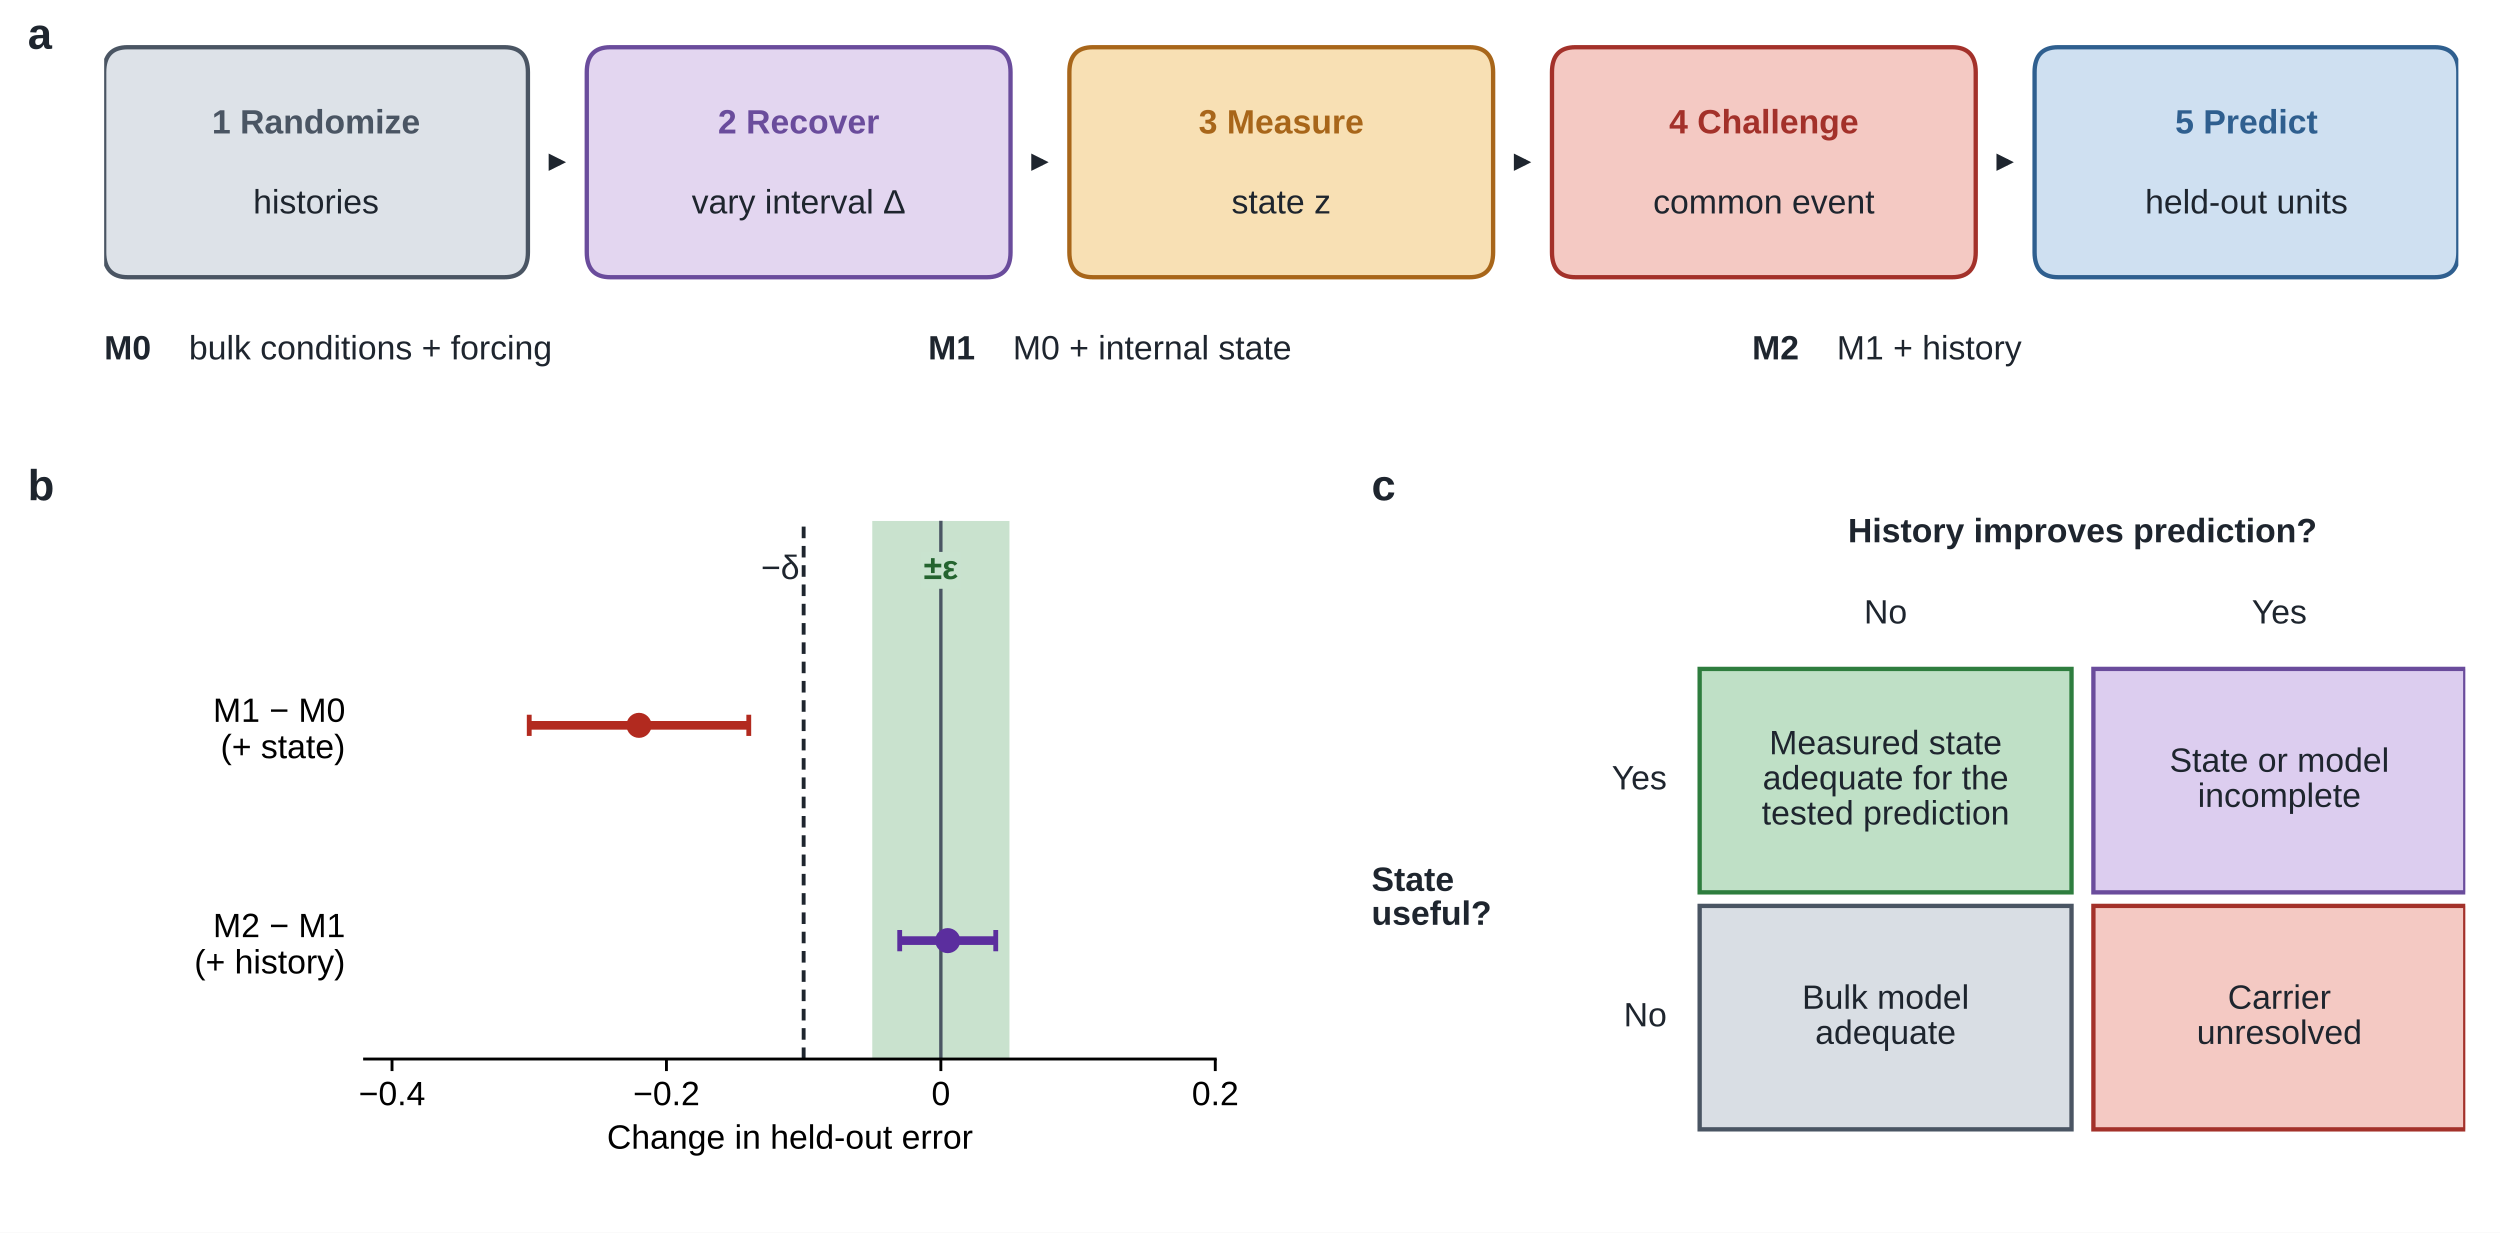
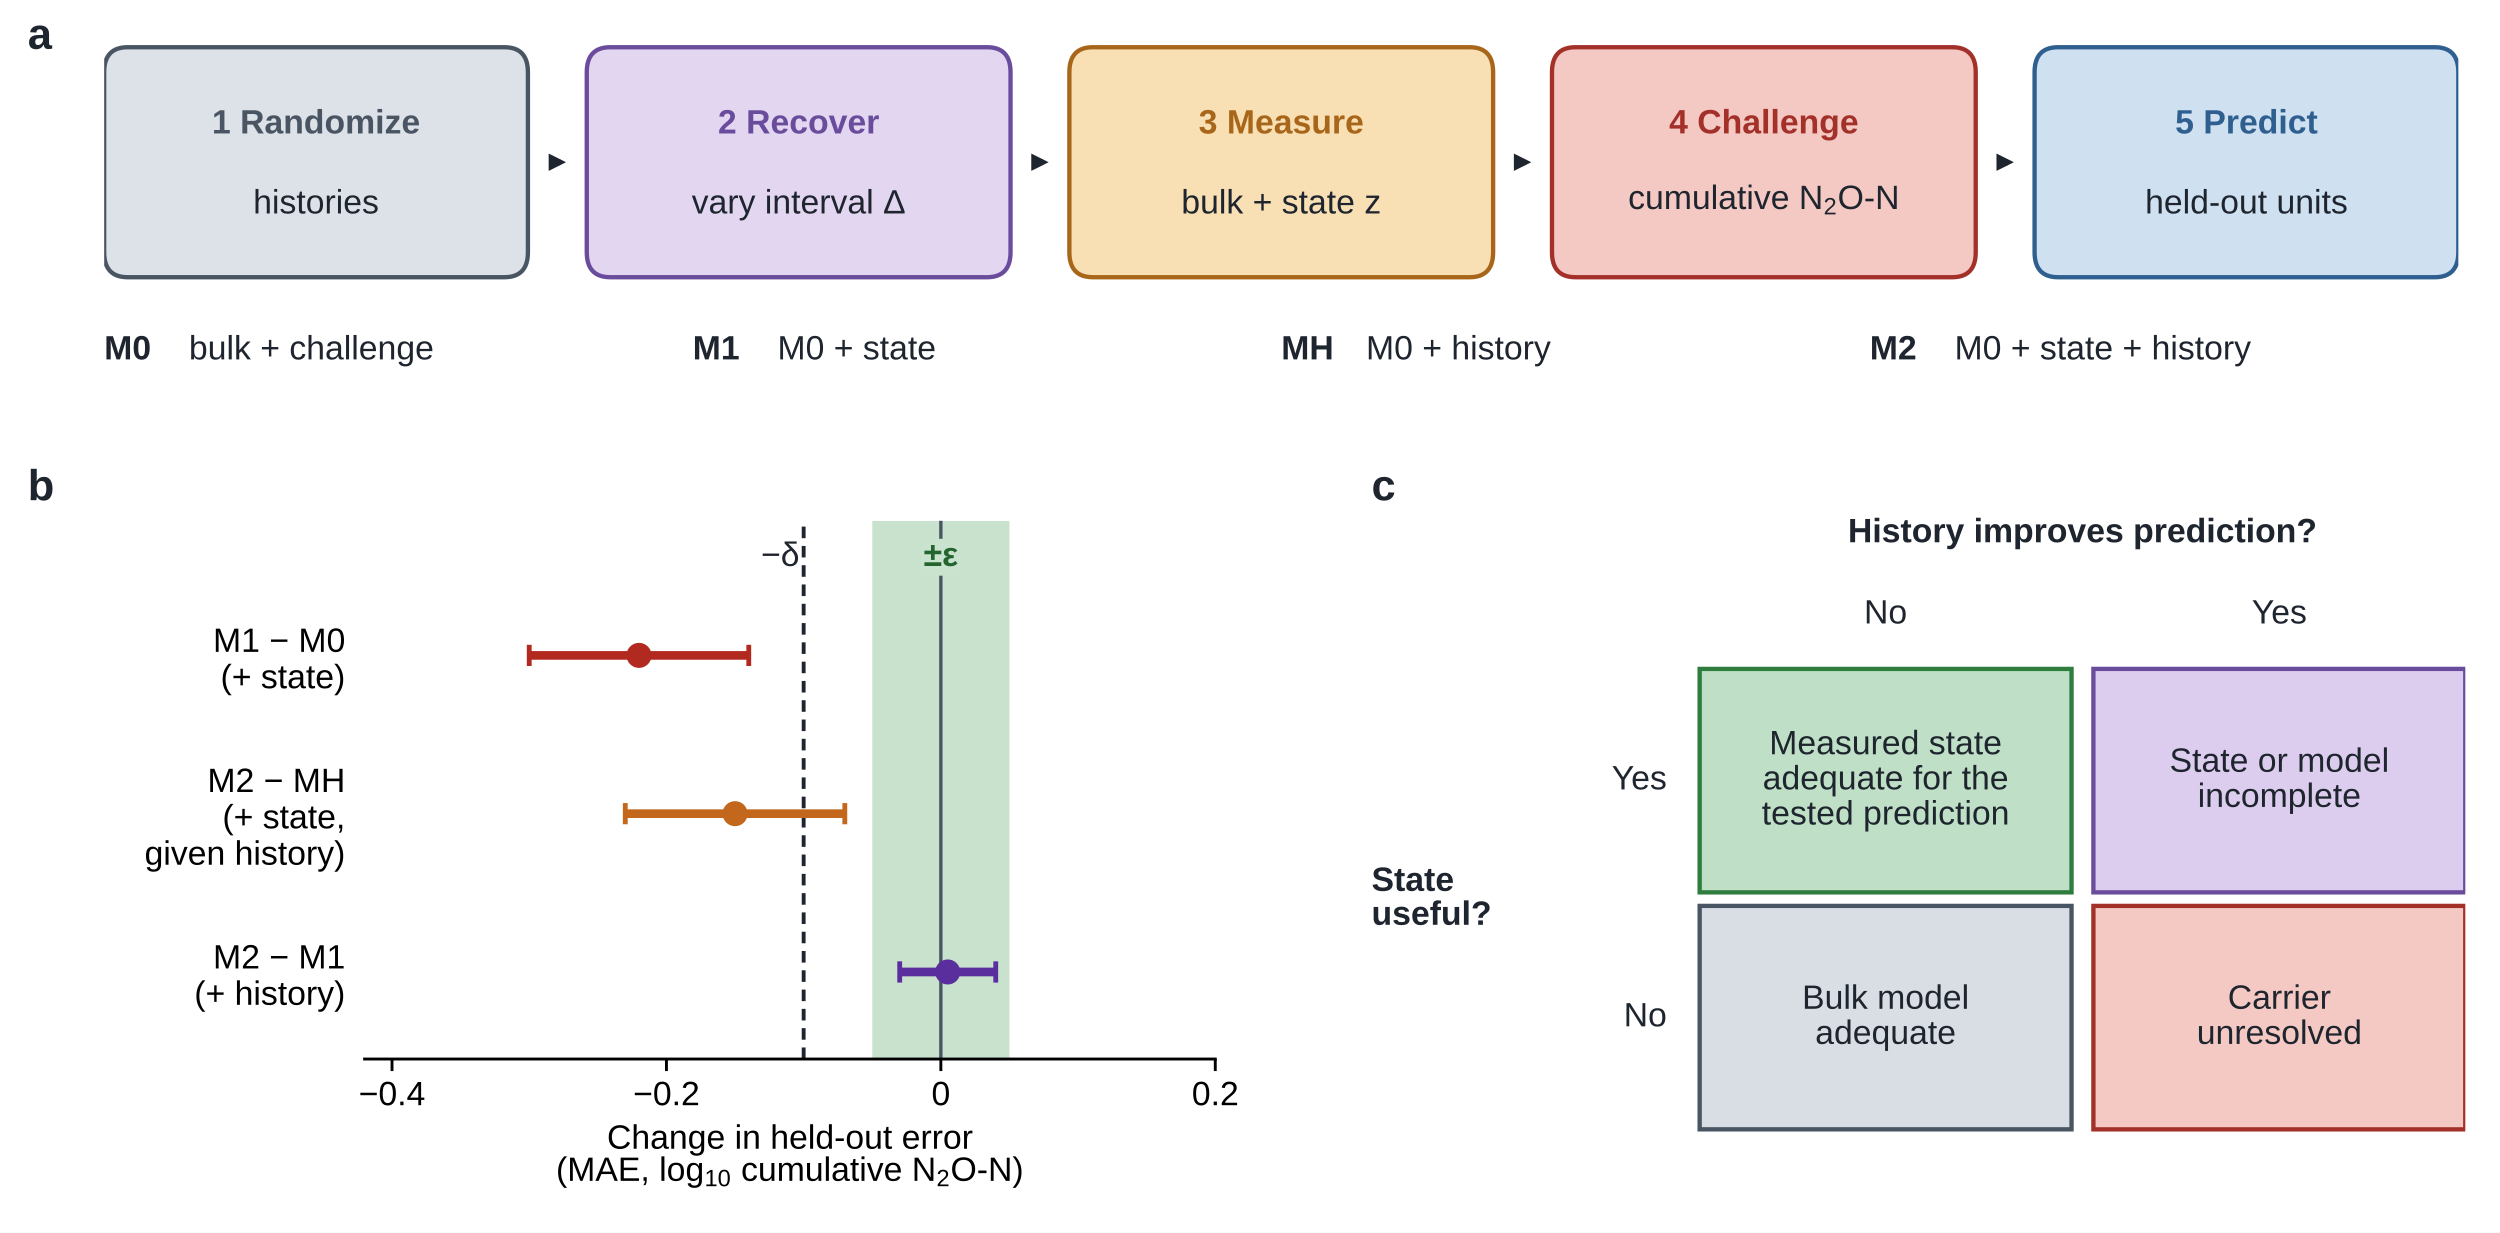
<svg xmlns="http://www.w3.org/2000/svg" xmlns:xlink="http://www.w3.org/1999/xlink" width="518.4pt" height="255.6pt" viewBox="0 0 518.4 255.6" version="1.1">
  <defs>
    <style type="text/css">*{stroke-linejoin: round; stroke-linecap: butt}</style>
  </defs>
  <g id="figure_1">
    <g id="patch_1">
      <path d="M 0 255.6  L 518.4 255.6  L 518.4 0  L 0 0  z " style="fill: #ffffff" />
    </g>
    <g id="axes_1">
      <g id="patch_2">
-         <path d="M 26.482 57.485  L 104.587 57.485  Q 109.469 57.485 109.469 52.301  L 109.469 14.976  Q 109.469 9.792 104.587 9.792  L 26.482 9.792  Q 21.6 9.792 21.6 14.976  L 21.6 52.301  Q 21.6 57.485 26.482 57.485  z " clip-path="url(#p1535654cf4)" style="fill: #dde2e8; stroke: #4a5563; stroke-width: 0.9; stroke-linejoin: miter" />
+         <path d="M 26.482 57.485  L 104.587 57.485  Q 109.469 57.485 109.469 52.301  L 109.469 14.976  Q 109.469 9.792 104.587 9.792  L 26.482 9.792  Q 21.6 9.792 21.6 14.976  L 21.6 52.301  Q 21.6 57.485 26.482 57.485  z " clip-path="url(#p75f5491dc6)" style="fill: #dde2e8; stroke: #4a5563; stroke-width: 0.9; stroke-linejoin: miter" />
      </g>
      <g id="patch_3">
-         <path d="M 126.554 57.485  L 204.66 57.485  Q 209.542 57.485 209.542 52.301  L 209.542 14.976  Q 209.542 9.792 204.66 9.792  L 126.554 9.792  Q 121.673 9.792 121.673 14.976  L 121.673 52.301  Q 121.673 57.485 126.554 57.485  z " clip-path="url(#p1535654cf4)" style="fill: #e3d6f0; stroke: #6a4c9c; stroke-width: 0.9; stroke-linejoin: miter" />
+         <path d="M 126.554 57.485  L 204.66 57.485  Q 209.542 57.485 209.542 52.301  L 209.542 14.976  Q 209.542 9.792 204.66 9.792  L 126.554 9.792  Q 121.673 9.792 121.673 14.976  L 121.673 52.301  Q 121.673 57.485 126.554 57.485  z " clip-path="url(#p75f5491dc6)" style="fill: #e3d6f0; stroke: #6a4c9c; stroke-width: 0.9; stroke-linejoin: miter" />
      </g>
      <g id="patch_4">
-         <path d="M 226.627 57.485  L 304.733 57.485  Q 309.614 57.485 309.614 52.301  L 309.614 14.976  Q 309.614 9.792 304.733 9.792  L 226.627 9.792  Q 221.746 9.792 221.746 14.976  L 221.746 52.301  Q 221.746 57.485 226.627 57.485  z " clip-path="url(#p1535654cf4)" style="fill: #f8e0b4; stroke: #a8661a; stroke-width: 0.9; stroke-linejoin: miter" />
+         <path d="M 226.627 57.485  L 304.733 57.485  Q 309.614 57.485 309.614 52.301  L 309.614 14.976  Q 309.614 9.792 304.733 9.792  L 226.627 9.792  Q 221.746 9.792 221.746 14.976  L 221.746 52.301  Q 221.746 57.485 226.627 57.485  z " clip-path="url(#p75f5491dc6)" style="fill: #f8e0b4; stroke: #a8661a; stroke-width: 0.9; stroke-linejoin: miter" />
      </g>
      <g id="patch_5">
-         <path d="M 326.7 57.485  L 404.806 57.485  Q 409.687 57.485 409.687 52.301  L 409.687 14.976  Q 409.687 9.792 404.806 9.792  L 326.7 9.792  Q 321.818 9.792 321.818 14.976  L 321.818 52.301  Q 321.818 57.485 326.7 57.485  z " clip-path="url(#p1535654cf4)" style="fill: #f4c9c3; stroke: #a3312a; stroke-width: 0.9; stroke-linejoin: miter" />
+         <path d="M 326.7 57.485  L 404.806 57.485  Q 409.687 57.485 409.687 52.301  L 409.687 14.976  Q 409.687 9.792 404.806 9.792  L 326.7 9.792  Q 321.818 9.792 321.818 14.976  L 321.818 52.301  Q 321.818 57.485 326.7 57.485  z " clip-path="url(#p75f5491dc6)" style="fill: #f4c9c3; stroke: #a3312a; stroke-width: 0.9; stroke-linejoin: miter" />
      </g>
      <g id="patch_6">
-         <path d="M 426.773 57.485  L 504.878 57.485  Q 509.76 57.485 509.76 52.301  L 509.76 14.976  Q 509.76 9.792 504.878 9.792  L 426.773 9.792  Q 421.891 9.792 421.891 14.976  L 421.891 52.301  Q 421.891 57.485 426.773 57.485  z " clip-path="url(#p1535654cf4)" style="fill: #cfe0f1; stroke: #2f5f8f; stroke-width: 0.9; stroke-linejoin: miter" />
+         <path d="M 426.773 57.485  L 504.878 57.485  Q 509.76 57.485 509.76 52.301  L 509.76 14.976  Q 509.76 9.792 504.878 9.792  L 426.773 9.792  Q 421.891 9.792 421.891 14.976  L 421.891 52.301  Q 421.891 57.485 426.773 57.485  z " clip-path="url(#p75f5491dc6)" style="fill: #cfe0f1; stroke: #2f5f8f; stroke-width: 0.9; stroke-linejoin: miter" />
      </g>
      <g id="line2d_1">
-         <path d="M 115.571 33.638  " clip-path="url(#p1535654cf4)" style="fill: none; stroke: #1e252e; stroke-width: 1.2; stroke-linecap: square" />
-         <defs>
-           <path id="m24ac3162a6" d="M 1.8 0  L -1.8 -1.8  L -1.8 1.8  z " style="stroke: #000000; stroke-opacity: 0; stroke-linejoin: miter" />
-         </defs>
-         <g clip-path="url(#p1535654cf4)">
-           <use xlink:href="#m24ac3162a6" x="115.571" y="33.638" style="fill: #1e252e; stroke: #000000; stroke-opacity: 0; stroke-linejoin: miter" />
+         <path d="M 115.571 33.638  " clip-path="url(#p75f5491dc6)" style="fill: none; stroke: #1e252e; stroke-width: 1.2; stroke-linecap: square" />
+         <defs>
+           <path id="m29979ce9e1" d="M 1.8 0  L -1.8 -1.8  L -1.8 1.8  z " style="stroke: #000000; stroke-opacity: 0; stroke-linejoin: miter" />
+         </defs>
+         <g clip-path="url(#p75f5491dc6)">
+           <use xlink:href="#m29979ce9e1" x="115.571" y="33.638" style="fill: #1e252e; stroke: #000000; stroke-opacity: 0; stroke-linejoin: miter" />
        </g>
      </g>
      <g id="line2d_2">
-         <path d="M 215.644 33.638  " clip-path="url(#p1535654cf4)" style="fill: none; stroke: #1e252e; stroke-width: 1.2; stroke-linecap: square" />
-         <g clip-path="url(#p1535654cf4)">
-           <use xlink:href="#m24ac3162a6" x="215.644" y="33.638" style="fill: #1e252e; stroke: #000000; stroke-opacity: 0; stroke-linejoin: miter" />
+         <path d="M 215.644 33.638  " clip-path="url(#p75f5491dc6)" style="fill: none; stroke: #1e252e; stroke-width: 1.2; stroke-linecap: square" />
+         <g clip-path="url(#p75f5491dc6)">
+           <use xlink:href="#m29979ce9e1" x="215.644" y="33.638" style="fill: #1e252e; stroke: #000000; stroke-opacity: 0; stroke-linejoin: miter" />
        </g>
      </g>
      <g id="line2d_3">
-         <path d="M 315.716 33.638  " clip-path="url(#p1535654cf4)" style="fill: none; stroke: #1e252e; stroke-width: 1.2; stroke-linecap: square" />
-         <g clip-path="url(#p1535654cf4)">
-           <use xlink:href="#m24ac3162a6" x="315.716" y="33.638" style="fill: #1e252e; stroke: #000000; stroke-opacity: 0; stroke-linejoin: miter" />
+         <path d="M 315.716 33.638  " clip-path="url(#p75f5491dc6)" style="fill: none; stroke: #1e252e; stroke-width: 1.2; stroke-linecap: square" />
+         <g clip-path="url(#p75f5491dc6)">
+           <use xlink:href="#m29979ce9e1" x="315.716" y="33.638" style="fill: #1e252e; stroke: #000000; stroke-opacity: 0; stroke-linejoin: miter" />
        </g>
      </g>
      <g id="line2d_4">
-         <path d="M 415.789 33.638  " clip-path="url(#p1535654cf4)" style="fill: none; stroke: #1e252e; stroke-width: 1.2; stroke-linecap: square" />
-         <g clip-path="url(#p1535654cf4)">
-           <use xlink:href="#m24ac3162a6" x="415.789" y="33.638" style="fill: #1e252e; stroke: #000000; stroke-opacity: 0; stroke-linejoin: miter" />
+         <path d="M 415.789 33.638  " clip-path="url(#p75f5491dc6)" style="fill: none; stroke: #1e252e; stroke-width: 1.2; stroke-linecap: square" />
+         <g clip-path="url(#p75f5491dc6)">
+           <use xlink:href="#m29979ce9e1" x="415.789" y="33.638" style="fill: #1e252e; stroke: #000000; stroke-opacity: 0; stroke-linejoin: miter" />
        </g>
      </g>
      <g id="text_1">
        <text style="font-weight: 700; font-size: 7px; font-family: 'Arial', 'Liberation Sans', 'Helvetica', sans-serif; text-anchor: middle; fill: #4a5563" x="65.534" y="27.673" transform="rotate(-0 65.5344 27.67256)">1  Randomize</text>
      </g>
      <g id="text_2">
        <text style="font-size: 7px; font-family: 'Arial', 'Liberation Sans', 'Helvetica', sans-serif; text-anchor: middle; fill: #1e252e" x="65.534" y="44.261" transform="rotate(-0 65.5344 44.26136)">histories</text>
      </g>
      <g id="text_3">
        <text style="font-weight: 700; font-size: 7px; font-family: 'Arial', 'Liberation Sans', 'Helvetica', sans-serif; text-anchor: middle; fill: #6a4c9c" x="165.607" y="27.673" transform="rotate(-0 165.6072 27.67256)">2  Recover</text>
      </g>
      <g id="text_4">
        <text style="font-size: 7px; font-family: 'Arial', 'Liberation Sans', 'Helvetica', sans-serif; text-anchor: middle; fill: #1e252e" x="165.607" y="44.261" transform="rotate(-0 165.6072 44.26136)">vary interval Δ</text>
      </g>
      <g id="text_5">
        <text style="font-weight: 700; font-size: 7px; font-family: 'Arial', 'Liberation Sans', 'Helvetica', sans-serif; text-anchor: middle; fill: #a8661a" x="265.68" y="27.673" transform="rotate(-0 265.68 27.67256)">3  Measure</text>
      </g>
      <g id="text_6">
-         <text style="font-size: 7px; font-family: 'Arial', 'Liberation Sans', 'Helvetica', sans-serif; text-anchor: middle; fill: #1e252e" x="265.68" y="44.261" transform="rotate(-0 265.68 44.26136)">state z</text>
+         <text style="font-size: 7px; font-family: 'Arial', 'Liberation Sans', 'Helvetica', sans-serif; text-anchor: middle; fill: #1e252e" x="265.68" y="44.261" transform="rotate(-0 265.68 44.26136)">bulk + state z</text>
      </g>
      <g id="text_7">
        <text style="font-weight: 700; font-size: 7px; font-family: 'Arial', 'Liberation Sans', 'Helvetica', sans-serif; text-anchor: middle; fill: #a3312a" x="365.753" y="27.657" transform="rotate(-0 365.7528 27.65724)">4  Challenge</text>
      </g>
      <g id="text_8">
-         <text style="font-size: 7px; font-family: 'Arial', 'Liberation Sans', 'Helvetica', sans-serif; text-anchor: middle; fill: #1e252e" x="365.753" y="44.261" transform="rotate(-0 365.7528 44.26136)">common event</text>
+         <g style="fill: #1e252e" transform="translate(337.6128 44.26136)">
+           <text>
+             <tspan x="0" y="-0.922" style="font-size: 7px; font-family: Arial, 'Liberation Sans', Helvetica, sans-serif; fill: #1e252e">c</tspan>
+             <tspan x="3.5" y="-0.922" style="font-size: 7px; font-family: Arial, 'Liberation Sans', Helvetica, sans-serif; fill: #1e252e">u</tspan>
+             <tspan x="7.393" y="-0.922" style="font-size: 7px; font-family: Arial, 'Liberation Sans', Helvetica, sans-serif; fill: #1e252e">m</tspan>
+             <tspan x="13.224" y="-0.922" style="font-size: 7px; font-family: Arial, 'Liberation Sans', Helvetica, sans-serif; fill: #1e252e">u</tspan>
+             <tspan x="17.117" y="-0.922" style="font-size: 7px; font-family: Arial, 'Liberation Sans', Helvetica, sans-serif; fill: #1e252e">l</tspan>
+             <tspan x="18.672" y="-0.922" style="font-size: 7px; font-family: Arial, 'Liberation Sans', Helvetica, sans-serif; fill: #1e252e">a</tspan>
+             <tspan x="22.565" y="-0.922" style="font-size: 7px; font-family: Arial, 'Liberation Sans', Helvetica, sans-serif; fill: #1e252e">t</tspan>
+             <tspan x="24.51" y="-0.922" style="font-size: 7px; font-family: Arial, 'Liberation Sans', Helvetica, sans-serif; fill: #1e252e">i</tspan>
+             <tspan x="26.065" y="-0.922" style="font-size: 7px; font-family: Arial, 'Liberation Sans', Helvetica, sans-serif; fill: #1e252e">v</tspan>
+             <tspan x="29.565" y="-0.922" style="font-size: 7px; font-family: Arial, 'Liberation Sans', Helvetica, sans-serif; fill: #1e252e">e</tspan>
+             <tspan x="33.458" y="-0.922" style="font-size: 7px; font-family: Arial, 'Liberation Sans', Helvetica, sans-serif; fill: #1e252e"> </tspan>
+             <tspan x="35.403" y="-0.922" style="font-size: 7px; font-family: Arial, 'Liberation Sans', Helvetica, sans-serif; fill: #1e252e">N</tspan>
+             <tspan x="43.434" y="-0.922" style="font-size: 7px; font-family: Arial, 'Liberation Sans', Helvetica, sans-serif; fill: #1e252e">O</tspan>
+             <tspan x="48.878" y="-0.922" style="font-size: 7px; font-family: Arial, 'Liberation Sans', Helvetica, sans-serif; fill: #1e252e">-</tspan>
+             <tspan x="51.209" y="-0.922" style="font-size: 7px; font-family: Arial, 'Liberation Sans', Helvetica, sans-serif; fill: #1e252e">N</tspan>
+             <tspan x="40.523" y="0.189" style="font-size: 4.9px; font-family: Arial, 'Liberation Sans', Helvetica, sans-serif; fill: #1e252e">2</tspan>
+           </text>
+         </g>
      </g>
      <g id="text_9">
        <text style="font-weight: 700; font-size: 7px; font-family: 'Arial', 'Liberation Sans', 'Helvetica', sans-serif; text-anchor: middle; fill: #2f5f8f" x="465.826" y="27.673" transform="rotate(-0 465.8256 27.67256)">5  Predict</text>
      </g>
      <g id="text_10">
        <text style="font-size: 7px; font-family: 'Arial', 'Liberation Sans', 'Helvetica', sans-serif; text-anchor: middle; fill: #1e252e" x="465.826" y="44.261" transform="rotate(-0 465.8256 44.26136)">held-out units</text>
      </g>
    </g>
    <g id="axes_2">
      <g id="text_11">
        <text style="font-weight: 700; font-size: 7px; font-family: 'Arial', 'Liberation Sans', 'Helvetica', sans-serif; text-anchor: start; fill: #1e252e" x="21.6" y="74.53" transform="rotate(-0 21.6 74.53016)">M0</text>
      </g>
      <g id="text_12">
-         <text style="font-size: 7px; font-family: 'Arial', 'Liberation Sans', 'Helvetica', sans-serif; text-anchor: start; fill: #1e252e" x="39.174" y="74.53" transform="rotate(-0 39.17376 74.53016)">bulk conditions + forcing</text>
+         <text style="font-size: 7px; font-family: 'Arial', 'Liberation Sans', 'Helvetica', sans-serif; text-anchor: start; fill: #1e252e" x="39.174" y="74.53" transform="rotate(-0 39.17376 74.53016)">bulk + challenge</text>
      </g>
      <g id="text_13">
-         <text style="font-weight: 700; font-size: 7px; font-family: 'Arial', 'Liberation Sans', 'Helvetica', sans-serif; text-anchor: start; fill: #1e252e" x="192.456" y="74.53" transform="rotate(-0 192.456 74.53016)">M1</text>
+         <text style="font-weight: 700; font-size: 7px; font-family: 'Arial', 'Liberation Sans', 'Helvetica', sans-serif; text-anchor: start; fill: #1e252e" x="143.64" y="74.53" transform="rotate(-0 143.64 74.53016)">M1</text>
      </g>
      <g id="text_14">
-         <text style="font-size: 7px; font-family: 'Arial', 'Liberation Sans', 'Helvetica', sans-serif; text-anchor: start; fill: #1e252e" x="210.03" y="74.53" transform="rotate(-0 210.0298 74.53016)">M0 + internal state</text>
+         <text style="font-size: 7px; font-family: 'Arial', 'Liberation Sans', 'Helvetica', sans-serif; text-anchor: start; fill: #1e252e" x="161.214" y="74.53" transform="rotate(-0 161.2138 74.53016)">M0 + state</text>
      </g>
      <g id="text_15">
-         <text style="font-weight: 700; font-size: 7px; font-family: 'Arial', 'Liberation Sans', 'Helvetica', sans-serif; text-anchor: start; fill: #1e252e" x="363.312" y="74.53" transform="rotate(-0 363.312 74.53016)">M2</text>
+         <text style="font-weight: 700; font-size: 7px; font-family: 'Arial', 'Liberation Sans', 'Helvetica', sans-serif; text-anchor: start; fill: #1e252e" x="265.68" y="74.53" transform="rotate(-0 265.68 74.53016)">MH</text>
      </g>
      <g id="text_16">
-         <text style="font-size: 7px; font-family: 'Arial', 'Liberation Sans', 'Helvetica', sans-serif; text-anchor: start; fill: #1e252e" x="380.886" y="74.53" transform="rotate(-0 380.8858 74.53016)">M1 + history</text>
+         <text style="font-size: 7px; font-family: 'Arial', 'Liberation Sans', 'Helvetica', sans-serif; text-anchor: start; fill: #1e252e" x="283.254" y="74.53" transform="rotate(-0 283.2538 74.53016)">M0 + history</text>
+       </g>
+       <g id="text_17">
+         <text style="font-weight: 700; font-size: 7px; font-family: 'Arial', 'Liberation Sans', 'Helvetica', sans-serif; text-anchor: start; fill: #1e252e" x="387.72" y="74.53" transform="rotate(-0 387.72 74.53016)">M2</text>
+       </g>
+       <g id="text_18">
+         <text style="font-size: 7px; font-family: 'Arial', 'Liberation Sans', 'Helvetica', sans-serif; text-anchor: start; fill: #1e252e" x="405.294" y="74.53" transform="rotate(-0 405.2938 74.53016)">M0 + state + history</text>
      </g>
    </g>
    <g id="axes_3">
      <g id="patch_7">
        <path d="M 75.6 219.6  L 252 219.6  L 252 108  L 75.6 108  z " style="fill: #ffffff" />
      </g>
      <g id="patch_8">
-         <path d="M 180.871 219.6  L 209.323 219.6  L 209.323 108  L 180.871 108  z " clip-path="url(#p30e71151cc)" style="fill: #9ccba6; opacity: 0.55" />
+         <path d="M 180.871 219.6  L 209.323 219.6  L 209.323 108  L 180.871 108  z " clip-path="url(#p83e2303db9)" style="fill: #9ccba6; opacity: 0.55" />
      </g>
      <g id="matplotlib.axis_1">
        <g id="xtick_1">
          <g id="line2d_5">
            <defs>
-               <path id="me81b574b03" d="M 0 0  L 0 2.5  " style="stroke: #000000; stroke-width: 0.6" />
+               <path id="m41276b118d" d="M 0 0  L 0 2.5  " style="stroke: #000000; stroke-width: 0.6" />
            </defs>
            <g>
-               <use xlink:href="#me81b574b03" x="81.29" y="219.6" style="stroke: #000000; stroke-width: 0.6" />
+               <use xlink:href="#m41276b118d" x="81.29" y="219.6" style="stroke: #000000; stroke-width: 0.6" />
            </g>
          </g>
-           <g id="text_17">
+           <g id="text_19">
            <text style="font-size: 7px; font-family: 'Arial', 'Liberation Sans', 'Helvetica', sans-serif; text-anchor: middle" x="81.29" y="229.173" transform="rotate(-0 81.29032 229.1728)">−0.4</text>
          </g>
        </g>
        <g id="xtick_2">
          <g id="line2d_6">
            <g>
-               <use xlink:href="#me81b574b03" x="138.194" y="219.6" style="stroke: #000000; stroke-width: 0.6" />
+               <use xlink:href="#m41276b118d" x="138.194" y="219.6" style="stroke: #000000; stroke-width: 0.6" />
            </g>
          </g>
-           <g id="text_18">
+           <g id="text_20">
            <text style="font-size: 7px; font-family: 'Arial', 'Liberation Sans', 'Helvetica', sans-serif; text-anchor: middle" x="138.194" y="229.173" transform="rotate(-0 138.1935 229.1728)">−0.2</text>
          </g>
        </g>
        <g id="xtick_3">
          <g id="line2d_7">
            <g>
-               <use xlink:href="#me81b574b03" x="195.097" y="219.6" style="stroke: #000000; stroke-width: 0.6" />
+               <use xlink:href="#m41276b118d" x="195.097" y="219.6" style="stroke: #000000; stroke-width: 0.6" />
            </g>
          </g>
-           <g id="text_19">
+           <g id="text_21">
            <text style="font-size: 7px; font-family: 'Arial', 'Liberation Sans', 'Helvetica', sans-serif; text-anchor: middle" x="195.097" y="229.173" transform="rotate(-0 195.0968 229.1728)">0</text>
          </g>
        </g>
        <g id="xtick_4">
          <g id="line2d_8">
            <g>
-               <use xlink:href="#me81b574b03" x="252" y="219.6" style="stroke: #000000; stroke-width: 0.6" />
+               <use xlink:href="#m41276b118d" x="252" y="219.6" style="stroke: #000000; stroke-width: 0.6" />
            </g>
          </g>
-           <g id="text_20">
+           <g id="text_22">
            <text style="font-size: 7px; font-family: 'Arial', 'Liberation Sans', 'Helvetica', sans-serif; text-anchor: middle" x="252" y="229.173" transform="rotate(-0 252 229.1728)">0.2</text>
          </g>
        </g>
-         <g id="text_21">
-           <text style="font-size: 7px; font-family: 'Arial', 'Liberation Sans', 'Helvetica', sans-serif; text-anchor: middle" x="163.8" y="238.198" transform="rotate(-0 163.8 238.1981)">Change in held-out error</text>
+         <g id="text_23">
+           <text style="font-size: 7px; font-family: 'Arial', 'Liberation Sans', 'Helvetica', sans-serif" transform="translate(125.8638 238.1981)">Change in held-out error</text>
+           <g transform="translate(115.29 245.7826)">
+             <text>
+               <tspan x="0" y="-0.922" style="font-size: 7px; font-family: 'Liberation Sans'">(</tspan>
+               <tspan x="2.331" y="-0.922" style="font-size: 7px; font-family: 'Liberation Sans'">M</tspan>
+               <tspan x="8.162" y="-0.922" style="font-size: 7px; font-family: 'Liberation Sans'">A</tspan>
+               <tspan x="12.831" y="-0.922" style="font-size: 7px; font-family: 'Liberation Sans'">E</tspan>
+               <tspan x="17.5" y="-0.922" style="font-size: 7px; font-family: 'Liberation Sans'">,</tspan>
+               <tspan x="19.445" y="-0.922" style="font-size: 7px; font-family: 'Liberation Sans'"> </tspan>
+               <tspan x="21.39" y="-0.922" style="font-size: 7px; font-family: 'Liberation Sans'">l</tspan>
+               <tspan x="22.945" y="-0.922" style="font-size: 7px; font-family: 'Liberation Sans'">o</tspan>
+               <tspan x="26.838" y="-0.922" style="font-size: 7px; font-family: 'Liberation Sans'">g</tspan>
+               <tspan x="36.431" y="-0.922" style="font-size: 7px; font-family: 'Liberation Sans'"> </tspan>
+               <tspan x="38.376" y="-0.922" style="font-size: 7px; font-family: 'Liberation Sans'">c</tspan>
+               <tspan x="41.876" y="-0.922" style="font-size: 7px; font-family: 'Liberation Sans'">u</tspan>
+               <tspan x="45.769" y="-0.922" style="font-size: 7px; font-family: 'Liberation Sans'">m</tspan>
+               <tspan x="51.6" y="-0.922" style="font-size: 7px; font-family: 'Liberation Sans'">u</tspan>
+               <tspan x="55.493" y="-0.922" style="font-size: 7px; font-family: 'Liberation Sans'">l</tspan>
+               <tspan x="57.048" y="-0.922" style="font-size: 7px; font-family: 'Liberation Sans'">a</tspan>
+               <tspan x="60.941" y="-0.922" style="font-size: 7px; font-family: 'Liberation Sans'">t</tspan>
+               <tspan x="62.886" y="-0.922" style="font-size: 7px; font-family: 'Liberation Sans'">i</tspan>
+               <tspan x="64.441" y="-0.922" style="font-size: 7px; font-family: 'Liberation Sans'">v</tspan>
+               <tspan x="67.941" y="-0.922" style="font-size: 7px; font-family: 'Liberation Sans'">e</tspan>
+               <tspan x="71.835" y="-0.922" style="font-size: 7px; font-family: 'Liberation Sans'"> </tspan>
+               <tspan x="73.779" y="-0.922" style="font-size: 7px; font-family: 'Liberation Sans'">N</tspan>
+               <tspan x="81.81" y="-0.922" style="font-size: 7px; font-family: 'Liberation Sans'">O</tspan>
+               <tspan x="87.254" y="-0.922" style="font-size: 7px; font-family: 'Liberation Sans'">-</tspan>
+               <tspan x="89.586" y="-0.922" style="font-size: 7px; font-family: 'Liberation Sans'">N</tspan>
+               <tspan x="94.641" y="-0.922" style="font-size: 7px; font-family: 'Liberation Sans'">)</tspan>
+               <tspan x="30.796" y="0.189" style="font-size: 4.9px; font-family: 'Liberation Sans'">1</tspan>
+               <tspan x="33.521" y="0.189" style="font-size: 4.9px; font-family: 'Liberation Sans'">0</tspan>
+               <tspan x="78.899" y="0.189" style="font-size: 4.9px; font-family: 'Liberation Sans'">2</tspan>
+             </text>
+           </g>
        </g>
      </g>
      <g id="matplotlib.axis_2">
        <g id="ytick_1">
          <g id="line2d_9" />
-           <g id="text_22">
-             <text style="font-size: 7px; font-family: 'Arial', 'Liberation Sans', 'Helvetica', sans-serif" transform="translate(44.17531 194.3218)">M2 − M1</text>
-             <text style="font-size: 7px; font-family: 'Arial', 'Liberation Sans', 'Helvetica', sans-serif" transform="translate(40.28922 201.8616)">(+ history)</text>
+           <g id="text_24">
+             <text style="font-size: 7px; font-family: 'Arial', 'Liberation Sans', 'Helvetica', sans-serif" transform="translate(44.17531 200.8208)">M2 − M1</text>
+             <text style="font-size: 7px; font-family: 'Arial', 'Liberation Sans', 'Helvetica', sans-serif" transform="translate(40.28922 208.3607)">(+ history)</text>
          </g>
        </g>
        <g id="ytick_2">
          <g id="line2d_10" />
-           <g id="text_23">
-             <text style="font-size: 7px; font-family: 'Arial', 'Liberation Sans', 'Helvetica', sans-serif" transform="translate(44.17531 149.6817)">M1 − M0</text>
-             <text style="font-size: 7px; font-family: 'Arial', 'Liberation Sans', 'Helvetica', sans-serif" transform="translate(45.73063 157.2216)">(+ state)</text>
-           </g>
-         </g>
-       </g>
-       <g id="line2d_11">
-         <path d="M 166.645 219.6  L 166.645 108  " clip-path="url(#p30e71151cc)" style="fill: none; stroke-dasharray: 2.4,1.6; stroke-dashoffset: 0; stroke: #1e252e; stroke-width: 0.8" />
+           <g id="text_25">
+             <text style="font-size: 7px; font-family: 'Arial', 'Liberation Sans', 'Helvetica', sans-serif" transform="translate(43.01266 164.2273)">M2 − MH</text>
+             <text style="font-size: 7px; font-family: 'Arial', 'Liberation Sans', 'Helvetica', sans-serif" transform="translate(46.11672 171.7672)">(+ state,</text>
+             <text style="font-size: 7px; font-family: 'Arial', 'Liberation Sans', 'Helvetica', sans-serif" transform="translate(29.97516 179.3071)">given history)</text>
+           </g>
+         </g>
+         <g id="ytick_3">
+           <g id="line2d_11" />
+           <g id="text_26">
+             <text style="font-size: 7px; font-family: 'Arial', 'Liberation Sans', 'Helvetica', sans-serif" transform="translate(44.17531 135.1738)">M1 − M0</text>
+             <text style="font-size: 7px; font-family: 'Arial', 'Liberation Sans', 'Helvetica', sans-serif" transform="translate(45.73063 142.7136)">(+ state)</text>
+           </g>
+         </g>
      </g>
      <g id="line2d_12">
-         <path d="M 195.097 219.6  L 195.097 108  " clip-path="url(#p30e71151cc)" style="fill: none; stroke: #4a5563; stroke-width: 0.7; stroke-linecap: square" />
+         <path d="M 166.645 219.6  L 166.645 108  " clip-path="url(#p83e2303db9)" style="fill: none; stroke-dasharray: 2.4,1.6; stroke-dashoffset: 0; stroke: #1e252e; stroke-width: 0.8" />
+       </g>
+       <g id="line2d_13">
+         <path d="M 195.097 219.6  L 195.097 108  " clip-path="url(#p83e2303db9)" style="fill: none; stroke: #4a5563; stroke-width: 0.7; stroke-linecap: square" />
      </g>
      <g id="LineCollection_1">
-         <path d="M 109.742 150.408  L 155.265 150.408  " clip-path="url(#p30e71151cc)" style="fill: none; stroke: #b22a1f; stroke-width: 1.8" />
-       </g>
-       <g id="line2d_13">
-         <defs>
-           <path id="m87000ddd6a" d="M 0 2.2  L 0 -2.2  " style="stroke: #b22a1f" />
-         </defs>
-         <g clip-path="url(#p30e71151cc)">
-           <use xlink:href="#m87000ddd6a" x="109.742" y="150.408" style="fill: #b22a1f; stroke: #b22a1f" />
-         </g>
+         <path d="M 109.742 135.9  L 155.265 135.9  " clip-path="url(#p83e2303db9)" style="fill: none; stroke: #b22a1f; stroke-width: 1.8" />
      </g>
      <g id="line2d_14">
-         <g clip-path="url(#p30e71151cc)">
-           <use xlink:href="#m87000ddd6a" x="155.265" y="150.408" style="fill: #b22a1f; stroke: #b22a1f" />
+         <defs>
+           <path id="m2d170207c1" d="M 0 2.2  L 0 -2.2  " style="stroke: #b22a1f" />
+         </defs>
+         <g clip-path="url(#p83e2303db9)">
+           <use xlink:href="#m2d170207c1" x="109.742" y="135.9" style="fill: #b22a1f; stroke: #b22a1f" />
+         </g>
+       </g>
+       <g id="line2d_15">
+         <g clip-path="url(#p83e2303db9)">
+           <use xlink:href="#m2d170207c1" x="155.265" y="135.9" style="fill: #b22a1f; stroke: #b22a1f" />
        </g>
      </g>
      <g id="LineCollection_2">
-         <path d="M 186.561 195.048  L 206.477 195.048  " clip-path="url(#p30e71151cc)" style="fill: none; stroke: #5b2e9e; stroke-width: 1.8" />
-       </g>
-       <g id="line2d_15">
-         <defs>
-           <path id="m57bb64f050" d="M 0 2.2  L 0 -2.2  " style="stroke: #5b2e9e" />
-         </defs>
-         <g clip-path="url(#p30e71151cc)">
-           <use xlink:href="#m57bb64f050" x="186.561" y="195.048" style="fill: #5b2e9e; stroke: #5b2e9e" />
-         </g>
+         <path d="M 129.658 168.724  L 175.181 168.724  " clip-path="url(#p83e2303db9)" style="fill: none; stroke: #c2671b; stroke-width: 1.8" />
      </g>
      <g id="line2d_16">
-         <g clip-path="url(#p30e71151cc)">
-           <use xlink:href="#m57bb64f050" x="206.477" y="195.048" style="fill: #5b2e9e; stroke: #5b2e9e" />
+         <defs>
+           <path id="m856cd9b868" d="M 0 2.2  L 0 -2.2  " style="stroke: #c2671b" />
+         </defs>
+         <g clip-path="url(#p83e2303db9)">
+           <use xlink:href="#m856cd9b868" x="129.658" y="168.724" style="fill: #c2671b; stroke: #c2671b" />
        </g>
      </g>
      <g id="line2d_17">
-         <defs>
-           <path id="m8d8c21f1bb" d="M 0 2.1  C 0.557 2.1 1.091 1.879 1.485 1.485  C 1.879 1.091 2.1 0.557 2.1 0  C 2.1 -0.557 1.879 -1.091 1.485 -1.485  C 1.091 -1.879 0.557 -2.1 0 -2.1  C -0.557 -2.1 -1.091 -1.879 -1.485 -1.485  C -1.879 -1.091 -2.1 -0.557 -2.1 0  C -2.1 0.557 -1.879 1.091 -1.485 1.485  C -1.091 1.879 -0.557 2.1 0 2.1  z " style="stroke: #b22a1f" />
-         </defs>
-         <g clip-path="url(#p30e71151cc)">
-           <use xlink:href="#m8d8c21f1bb" x="132.503" y="150.408" style="fill: #b22a1f; stroke: #b22a1f" />
-         </g>
+         <g clip-path="url(#p83e2303db9)">
+           <use xlink:href="#m856cd9b868" x="175.181" y="168.724" style="fill: #c2671b; stroke: #c2671b" />
+         </g>
+       </g>
+       <g id="LineCollection_3">
+         <path d="M 186.561 201.547  L 206.477 201.547  " clip-path="url(#p83e2303db9)" style="fill: none; stroke: #5b2e9e; stroke-width: 1.8" />
      </g>
      <g id="line2d_18">
        <defs>
-           <path id="mc9fe19a11e" d="M 0 2.1  C 0.557 2.1 1.091 1.879 1.485 1.485  C 1.879 1.091 2.1 0.557 2.1 0  C 2.1 -0.557 1.879 -1.091 1.485 -1.485  C 1.091 -1.879 0.557 -2.1 0 -2.1  C -0.557 -2.1 -1.091 -1.879 -1.485 -1.485  C -1.879 -1.091 -2.1 -0.557 -2.1 0  C -2.1 0.557 -1.879 1.091 -1.485 1.485  C -1.091 1.879 -0.557 2.1 0 2.1  z " style="stroke: #5b2e9e" />
-         </defs>
-         <g clip-path="url(#p30e71151cc)">
-           <use xlink:href="#mc9fe19a11e" x="196.519" y="195.048" style="fill: #5b2e9e; stroke: #5b2e9e" />
+           <path id="m01fd6df366" d="M 0 2.2  L 0 -2.2  " style="stroke: #5b2e9e" />
+         </defs>
+         <g clip-path="url(#p83e2303db9)">
+           <use xlink:href="#m01fd6df366" x="186.561" y="201.547" style="fill: #5b2e9e; stroke: #5b2e9e" />
+         </g>
+       </g>
+       <g id="line2d_19">
+         <g clip-path="url(#p83e2303db9)">
+           <use xlink:href="#m01fd6df366" x="206.477" y="201.547" style="fill: #5b2e9e; stroke: #5b2e9e" />
+         </g>
+       </g>
+       <g id="line2d_20">
+         <defs>
+           <path id="me6cb00969a" d="M 0 2.1  C 0.557 2.1 1.091 1.879 1.485 1.485  C 1.879 1.091 2.1 0.557 2.1 0  C 2.1 -0.557 1.879 -1.091 1.485 -1.485  C 1.091 -1.879 0.557 -2.1 0 -2.1  C -0.557 -2.1 -1.091 -1.879 -1.485 -1.485  C -1.879 -1.091 -2.1 -0.557 -2.1 0  C -2.1 0.557 -1.879 1.091 -1.485 1.485  C -1.091 1.879 -0.557 2.1 0 2.1  z " style="stroke: #b22a1f" />
+         </defs>
+         <g clip-path="url(#p83e2303db9)">
+           <use xlink:href="#me6cb00969a" x="132.503" y="135.9" style="fill: #b22a1f; stroke: #b22a1f" />
+         </g>
+       </g>
+       <g id="line2d_21">
+         <defs>
+           <path id="m5480fb5bb7" d="M 0 2.1  C 0.557 2.1 1.091 1.879 1.485 1.485  C 1.879 1.091 2.1 0.557 2.1 0  C 2.1 -0.557 1.879 -1.091 1.485 -1.485  C 1.091 -1.879 0.557 -2.1 0 -2.1  C -0.557 -2.1 -1.091 -1.879 -1.485 -1.485  C -1.879 -1.091 -2.1 -0.557 -2.1 0  C -2.1 0.557 -1.879 1.091 -1.485 1.485  C -1.091 1.879 -0.557 2.1 0 2.1  z " style="stroke: #c2671b" />
+         </defs>
+         <g clip-path="url(#p83e2303db9)">
+           <use xlink:href="#m5480fb5bb7" x="152.419" y="168.724" style="fill: #c2671b; stroke: #c2671b" />
+         </g>
+       </g>
+       <g id="line2d_22">
+         <defs>
+           <path id="me9098bbef6" d="M 0 2.1  C 0.557 2.1 1.091 1.879 1.485 1.485  C 1.879 1.091 2.1 0.557 2.1 0  C 2.1 -0.557 1.879 -1.091 1.485 -1.485  C 1.091 -1.879 0.557 -2.1 0 -2.1  C -0.557 -2.1 -1.091 -1.879 -1.485 -1.485  C -1.879 -1.091 -2.1 -0.557 -2.1 0  C -2.1 0.557 -1.879 1.091 -1.485 1.485  C -1.091 1.879 -0.557 2.1 0 2.1  z " style="stroke: #5b2e9e" />
+         </defs>
+         <g clip-path="url(#p83e2303db9)">
+           <use xlink:href="#me9098bbef6" x="196.519" y="201.547" style="fill: #5b2e9e; stroke: #5b2e9e" />
        </g>
      </g>
      <g id="patch_9">
        <path d="M 75.6 219.6  L 252 219.6  " style="fill: none; stroke: #000000; stroke-width: 0.6; stroke-linejoin: miter; stroke-linecap: square" />
      </g>
-       <g id="text_24">
-         <text style="font-size: 7px; font-family: 'Arial', 'Liberation Sans', 'Helvetica', sans-serif; text-anchor: end; fill: #1e252e" x="165.792" y="120.077" transform="rotate(-0 165.7916 120.0774)">−δ</text>
-       </g>
-       <g id="text_25">
+       <g id="text_27">
+         <text style="font-size: 7px; font-family: 'Arial', 'Liberation Sans', 'Helvetica', sans-serif; text-anchor: end; fill: #1e252e" x="165.792" y="117.36" transform="rotate(-0 165.7916 117.3596)">−δ</text>
+       </g>
+       <g id="text_28">
        <g id="patch_10">
-           <path d="M 190.954 122.09  L 199.239 122.09  L 199.239 114.445  L 190.954 114.445  z " style="fill: #c9e3cf" />
-         </g>
-         <text style="font-weight: 700; font-size: 7px; font-family: 'Arial', 'Liberation Sans', 'Helvetica', sans-serif; text-anchor: middle; fill: #24642f" x="195.097" y="120.077" transform="rotate(-0 195.0968 120.0774)">±ε</text>
+           <path d="M 190.954 119.372  L 199.239 119.372  L 199.239 111.727  L 190.954 111.727  z " style="fill: #c9e3cf" />
+         </g>
+         <text style="font-weight: 700; font-size: 7px; font-family: 'Arial', 'Liberation Sans', 'Helvetica', sans-serif; text-anchor: middle; fill: #24642f" x="195.097" y="117.36" transform="rotate(-0 195.0968 117.3596)">±ε</text>
      </g>
    </g>
    <g id="axes_4">
      <g id="patch_11">
-         <path d="M 352.44 185.04  L 429.552 185.04  L 429.552 138.708  L 352.44 138.708  z " clip-path="url(#pb635c3d1a3)" style="fill: #bfe0c6; stroke: #2e7d3e; stroke-width: 0.9; stroke-linejoin: miter" />
+         <path d="M 352.44 185.04  L 429.552 185.04  L 429.552 138.708  L 352.44 138.708  z " clip-path="url(#pfee1b52561)" style="fill: #bfe0c6; stroke: #2e7d3e; stroke-width: 0.9; stroke-linejoin: miter" />
      </g>
      <g id="patch_12">
-         <path d="M 434.088 185.04  L 511.2 185.04  L 511.2 138.708  L 434.088 138.708  z " clip-path="url(#pb635c3d1a3)" style="fill: #dccdef; stroke: #6a4c9c; stroke-width: 0.9; stroke-linejoin: miter" />
+         <path d="M 434.088 185.04  L 511.2 185.04  L 511.2 138.708  L 434.088 138.708  z " clip-path="url(#pfee1b52561)" style="fill: #dccdef; stroke: #6a4c9c; stroke-width: 0.9; stroke-linejoin: miter" />
      </g>
      <g id="patch_13">
-         <path d="M 352.44 234.18  L 429.552 234.18  L 429.552 187.848  L 352.44 187.848  z " clip-path="url(#pb635c3d1a3)" style="fill: #d9dee4; stroke: #4a5563; stroke-width: 0.9; stroke-linejoin: miter" />
+         <path d="M 352.44 234.18  L 429.552 234.18  L 429.552 187.848  L 352.44 187.848  z " clip-path="url(#pfee1b52561)" style="fill: #d9dee4; stroke: #4a5563; stroke-width: 0.9; stroke-linejoin: miter" />
      </g>
      <g id="patch_14">
-         <path d="M 434.088 234.18  L 511.2 234.18  L 511.2 187.848  L 434.088 187.848  z " clip-path="url(#pb635c3d1a3)" style="fill: #f4c9c3; stroke: #a3312a; stroke-width: 0.9; stroke-linejoin: miter" />
-       </g>
-       <g id="text_26">
+         <path d="M 434.088 234.18  L 511.2 234.18  L 511.2 187.848  L 434.088 187.848  z " clip-path="url(#pfee1b52561)" style="fill: #f4c9c3; stroke: #a3312a; stroke-width: 0.9; stroke-linejoin: miter" />
+       </g>
+       <g id="text_29">
        <text style="font-size: 7px; font-family: 'Arial', 'Liberation Sans', 'Helvetica', sans-serif; fill: #1e252e" transform="translate(366.8739 156.3979)">Measured state</text>
        <text style="font-size: 7px; font-family: 'Arial', 'Liberation Sans', 'Helvetica', sans-serif; fill: #1e252e" transform="translate(365.5056 163.6842)">adequate for the</text>
        <text style="font-size: 7px; font-family: 'Arial', 'Liberation Sans', 'Helvetica', sans-serif; fill: #1e252e" transform="translate(365.3153 170.9704)">tested prediction</text>
      </g>
-       <g id="text_27">
+       <g id="text_30">
        <text style="font-size: 7px; font-family: 'Arial', 'Liberation Sans', 'Helvetica', sans-serif; fill: #1e252e" transform="translate(449.8836 160.041)">State or model</text>
        <text style="font-size: 7px; font-family: 'Arial', 'Liberation Sans', 'Helvetica', sans-serif; fill: #1e252e" transform="translate(455.7193 167.3273)">incomplete</text>
      </g>
-       <g id="text_28">
+       <g id="text_31">
        <text style="font-size: 7px; font-family: 'Arial', 'Liberation Sans', 'Helvetica', sans-serif; fill: #1e252e" transform="translate(373.683 209.181)">Bulk model</text>
        <text style="font-size: 7px; font-family: 'Arial', 'Liberation Sans', 'Helvetica', sans-serif; fill: #1e252e" transform="translate(376.3994 216.4673)">adequate</text>
      </g>
-       <g id="text_29">
+       <g id="text_32">
        <text style="font-size: 7px; font-family: 'Arial', 'Liberation Sans', 'Helvetica', sans-serif; fill: #1e252e" transform="translate(461.9499 209.181)">Carrier</text>
        <text style="font-size: 7px; font-family: 'Arial', 'Liberation Sans', 'Helvetica', sans-serif; fill: #1e252e" transform="translate(455.523 216.4673)">unresolved</text>
      </g>
-       <g id="text_30">
+       <g id="text_33">
        <text style="font-weight: 700; font-size: 7px; font-family: 'Arial', 'Liberation Sans', 'Helvetica', sans-serif; text-anchor: middle; fill: #1e252e" x="431.82" y="112.438" transform="rotate(-0 431.82 112.4382)">History improves prediction?</text>
      </g>
-       <g id="text_31">
+       <g id="text_34">
        <text style="font-size: 7px; font-family: 'Arial', 'Liberation Sans', 'Helvetica', sans-serif; text-anchor: middle; fill: #1e252e" x="390.996" y="129.286" transform="rotate(-0 390.996 129.2862)">No</text>
      </g>
-       <g id="text_32">
+       <g id="text_35">
        <text style="font-size: 7px; font-family: 'Arial', 'Liberation Sans', 'Helvetica', sans-serif; text-anchor: middle; fill: #1e252e" x="472.644" y="129.286" transform="rotate(-0 472.644 129.2862)">Yes</text>
      </g>
-       <g id="text_33">
+       <g id="text_36">
        <text style="font-weight: 700; font-size: 7px; font-family: 'Arial', 'Liberation Sans', 'Helvetica', sans-serif; fill: #1e252e" transform="translate(284.4 184.7379)">State</text>
        <text style="font-weight: 700; font-size: 7px; font-family: 'Arial', 'Liberation Sans', 'Helvetica', sans-serif; fill: #1e252e" transform="translate(284.4 191.7705)">useful?</text>
      </g>
-       <g id="text_34">
+       <g id="text_37">
        <text style="font-size: 7px; font-family: 'Arial', 'Liberation Sans', 'Helvetica', sans-serif; text-anchor: end; fill: #1e252e" x="345.636" y="163.684" transform="rotate(-0 345.636 163.6842)">Yes</text>
      </g>
-       <g id="text_35">
+       <g id="text_38">
        <text style="font-size: 7px; font-family: 'Arial', 'Liberation Sans', 'Helvetica', sans-serif; text-anchor: end; fill: #1e252e" x="345.636" y="212.824" transform="rotate(-0 345.636 212.8242)">No</text>
      </g>
    </g>
-     <g id="text_36">
+     <g id="text_39">
      <text style="font-weight: 700; font-size: 9px; font-family: 'Arial', 'Liberation Sans', 'Helvetica', sans-serif; text-anchor: start; fill: #1e252e" x="5.76" y="10.122" transform="rotate(-0 5.76 10.12219)">a</text>
    </g>
-     <g id="text_37">
+     <g id="text_40">
      <text style="font-weight: 700; font-size: 9px; font-family: 'Arial', 'Liberation Sans', 'Helvetica', sans-serif; text-anchor: start; fill: #1e252e" x="5.76" y="103.722" transform="rotate(-0 5.76 103.7222)">b</text>
    </g>
-     <g id="text_38">
+     <g id="text_41">
      <text style="font-weight: 700; font-size: 9px; font-family: 'Arial', 'Liberation Sans', 'Helvetica', sans-serif; text-anchor: start; fill: #1e252e" x="284.4" y="103.722" transform="rotate(-0 284.4 103.7222)">c</text>
    </g>
  </g>
  <defs>
-     <clipPath id="p1535654cf4">
+     <clipPath id="p75f5491dc6">
      <rect x="21.6" y="7.2" width="488.16" height="51.84" />
    </clipPath>
-     <clipPath id="p30e71151cc">
+     <clipPath id="p83e2303db9">
      <rect x="75.6" y="108" width="176.4" height="111.6" />
    </clipPath>
-     <clipPath id="pb635c3d1a3">
+     <clipPath id="pfee1b52561">
      <rect x="284.4" y="100.8" width="226.8" height="140.4" />
    </clipPath>
  </defs>
</svg>
